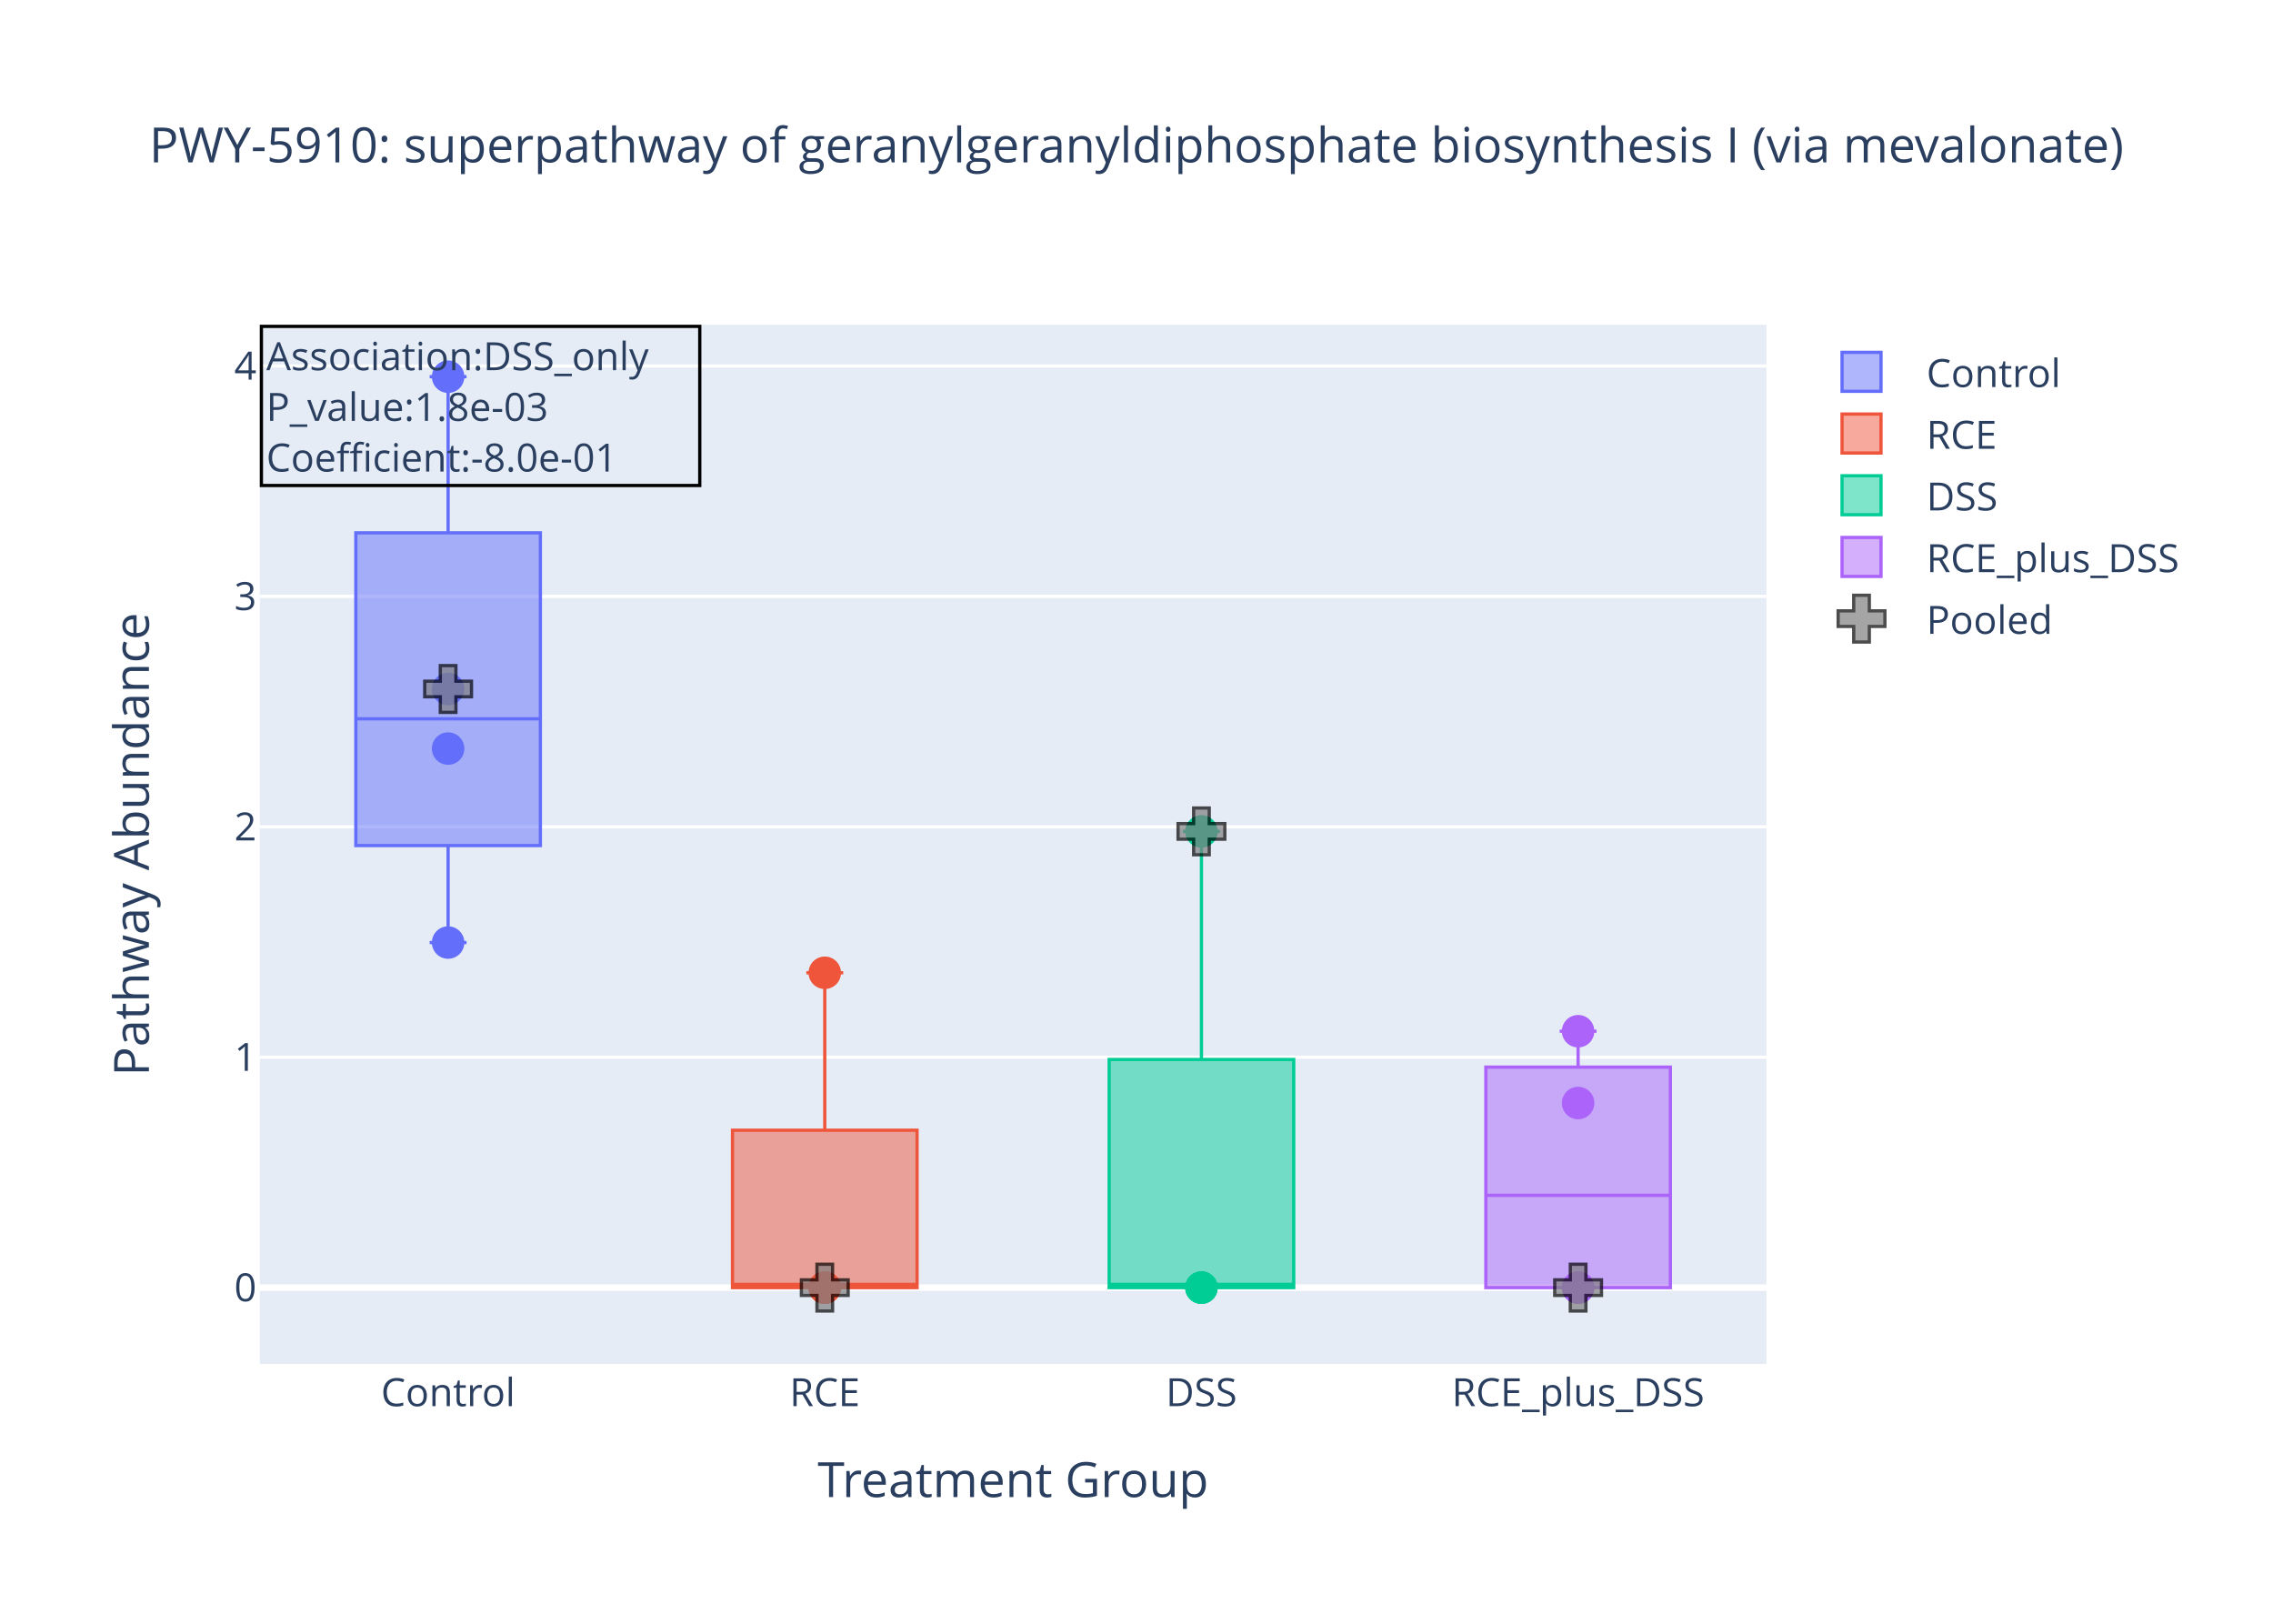
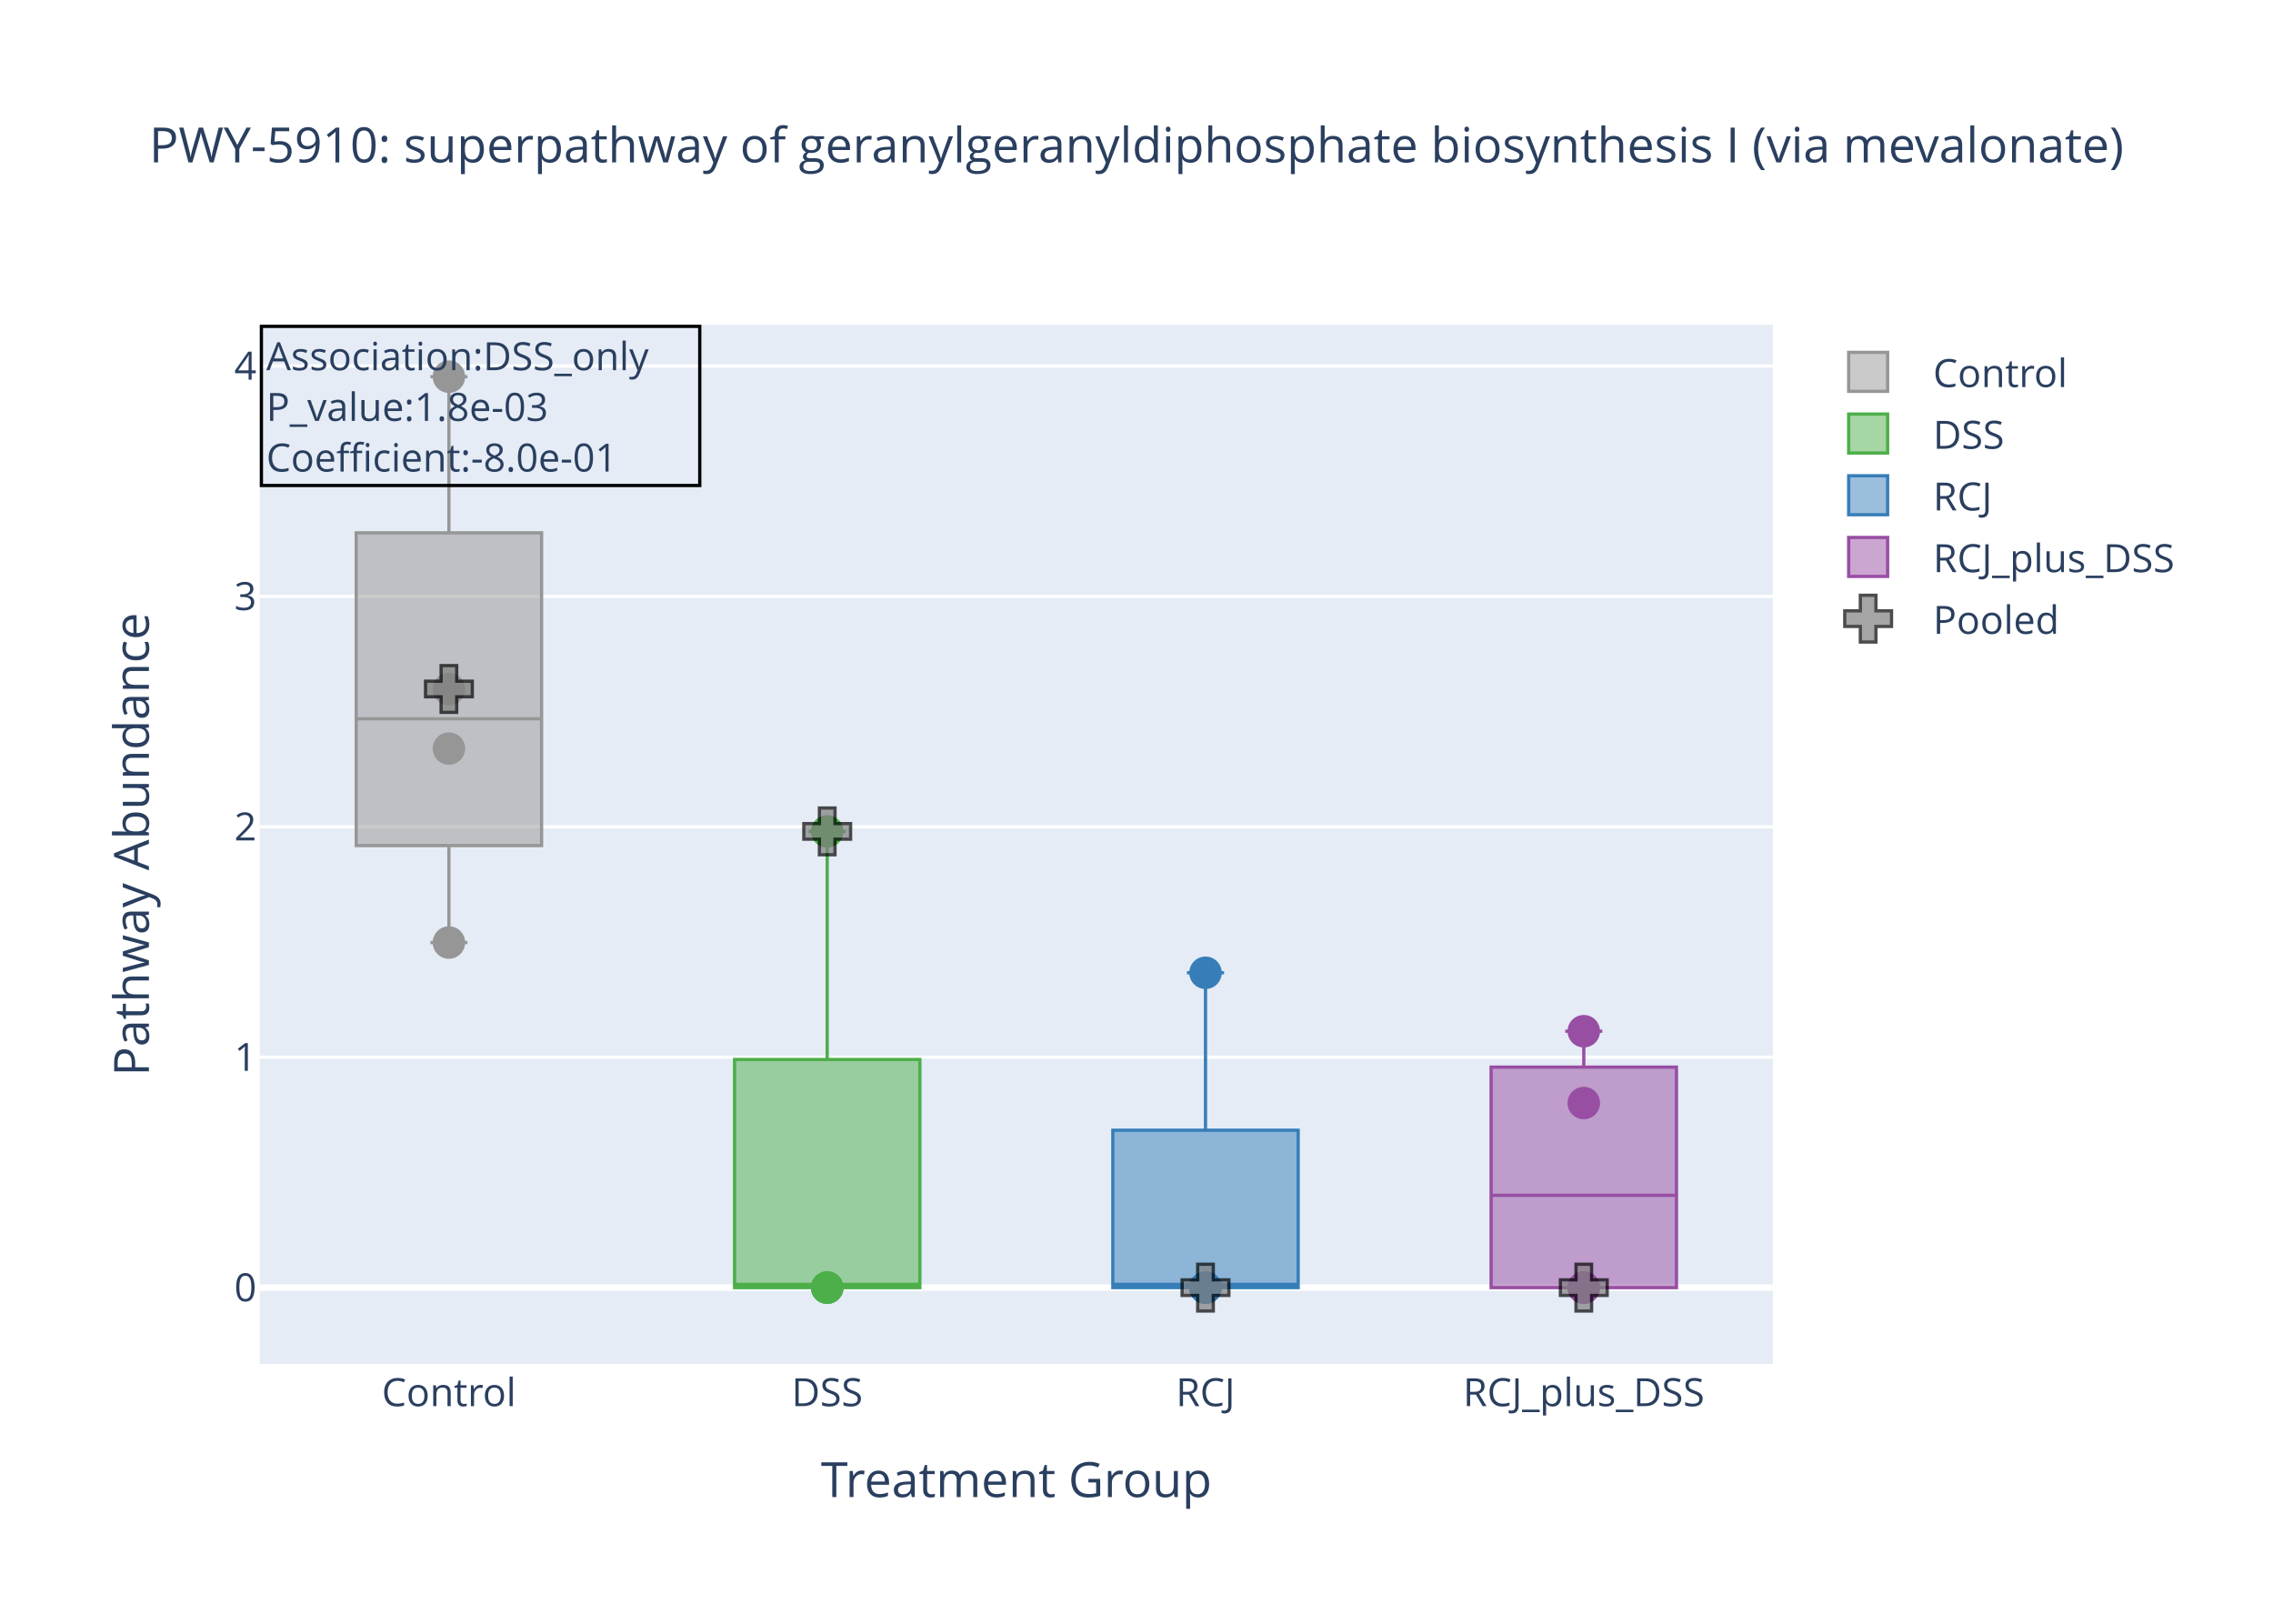
- <svg xmlns="http://www.w3.org/2000/svg" class="main-svg" width="700" height="500" style="" viewBox="0 0 700 500">
+ <svg xmlns="http://www.w3.org/2000/svg" class="main-svg" width="700" height="500" viewBox="0 0 700 500" style="">
  <rect x="0" y="0" width="700" height="500" style="fill: rgb(255, 255, 255); fill-opacity: 1;" />
-   <defs id="defs-8b8490">
+   <defs id="defs-fd965d">
    <g class="clips">
-       <clipPath id="clip8b8490xyplot" class="plotclip">
-         <rect width="464" height="320" />
-       </clipPath>
-       <clipPath class="axesclip" id="clip8b8490x">
-         <rect x="80" y="0" width="464" height="500" />
-       </clipPath>
-       <clipPath class="axesclip" id="clip8b8490y">
+       <clipPath id="clipfd965dxyplot" class="plotclip">
+         <rect width="466" height="320" />
+       </clipPath>
+       <clipPath class="axesclip" id="clipfd965dx">
+         <rect x="80" y="0" width="466" height="500" />
+       </clipPath>
+       <clipPath class="axesclip" id="clipfd965dy">
        <rect x="0" y="100" width="700" height="320" />
      </clipPath>
-       <clipPath class="axesclip" id="clip8b8490xy">
-         <rect x="80" y="100" width="464" height="320" />
+       <clipPath class="axesclip" id="clipfd965dxy">
+         <rect x="80" y="100" width="466" height="320" />
      </clipPath>
    </g>
    <g class="gradients" />
    <g class="patterns" />
  </defs>
  <g class="bglayer">
-     <rect class="bg" x="80" y="100" width="464" height="320" style="fill: rgb(229, 236, 246); fill-opacity: 1; stroke-width: 0;" />
+     <rect class="bg" x="80" y="100" width="466" height="320" style="fill: rgb(229, 236, 246); fill-opacity: 1; stroke-width: 0;" />
  </g>
  <g class="layer-below">
    <g class="imagelayer" />
    <g class="shapelayer" />
  </g>
  <g class="cartesianlayer">
    <g class="subplot xy">
      <g class="layer-subplot">
        <g class="shapelayer" />
        <g class="imagelayer" />
      </g>
      <g class="minor-gridlayer">
        <g class="x" />
        <g class="y" />
      </g>
      <g class="gridlayer">
        <g class="x" />
        <g class="y">
-           <path class="ygrid crisp" transform="translate(0,325.55)" d="M80,0h464" style="stroke: rgb(255, 255, 255); stroke-opacity: 1; stroke-width: 1px;" />
-           <path class="ygrid crisp" transform="translate(0,254.6)" d="M80,0h464" style="stroke: rgb(255, 255, 255); stroke-opacity: 1; stroke-width: 1px;" />
-           <path class="ygrid crisp" transform="translate(0,183.65)" d="M80,0h464" style="stroke: rgb(255, 255, 255); stroke-opacity: 1; stroke-width: 1px;" />
-           <path class="ygrid crisp" transform="translate(0,112.7)" d="M80,0h464" style="stroke: rgb(255, 255, 255); stroke-opacity: 1; stroke-width: 1px;" />
+           <path class="ygrid crisp" transform="translate(0,325.55)" d="M80,0h466" style="stroke: rgb(255, 255, 255); stroke-opacity: 1; stroke-width: 1px;" />
+           <path class="ygrid crisp" transform="translate(0,254.6)" d="M80,0h466" style="stroke: rgb(255, 255, 255); stroke-opacity: 1; stroke-width: 1px;" />
+           <path class="ygrid crisp" transform="translate(0,183.65)" d="M80,0h466" style="stroke: rgb(255, 255, 255); stroke-opacity: 1; stroke-width: 1px;" />
+           <path class="ygrid crisp" transform="translate(0,112.7)" d="M80,0h466" style="stroke: rgb(255, 255, 255); stroke-opacity: 1; stroke-width: 1px;" />
        </g>
      </g>
      <g class="zerolinelayer">
-         <path class="yzl zl crisp" transform="translate(0,396.5)" d="M80,0h464" style="stroke: rgb(255, 255, 255); stroke-opacity: 1; stroke-width: 2px;" />
+         <path class="yzl zl crisp" transform="translate(0,396.5)" d="M80,0h466" style="stroke: rgb(255, 255, 255); stroke-opacity: 1; stroke-width: 2px;" />
      </g>
      <path class="xlines-below" />
      <path class="ylines-below" />
      <g class="overlines-below" />
      <g class="xaxislayer-below" />
      <g class="yaxislayer-below" />
      <g class="overaxes-below" />
-       <g class="plot" transform="translate(80,100)" clip-path="url(#clip8b8490xyplot)">
+       <g class="plot" transform="translate(80,100)" clip-path="url(#clipfd965dxyplot)">
        <g class="boxlayer mlayer">
          <g class="trace boxes" style="opacity: 1;">
-             <path class="box" d="M29.58,121.34H86.42M29.58,160.38H86.42V64.08H29.58ZM58,160.38V190.24M58,64.08V16M52.32,190.24H63.68M52.32,16H63.68" style="vector-effect: non-scaling-stroke; stroke-width: 1px; stroke: rgb(99, 110, 250); stroke-opacity: 1; fill: rgb(99, 110, 250); fill-opacity: 0.5;" />
-             <g class="points">
-               <path class="point" transform="translate(58,190.24)" d="M5,0A5,5 0 1,1 0,-5A5,5 0 0,1 5,0Z" style="opacity: 1; stroke-width: 0px; fill: rgb(99, 110, 250); fill-opacity: 1;" />
-               <path class="point" transform="translate(58,130.51)" d="M5,0A5,5 0 1,1 0,-5A5,5 0 0,1 5,0Z" style="opacity: 1; stroke-width: 0px; fill: rgb(99, 110, 250); fill-opacity: 1;" />
-               <path class="point" transform="translate(58,112.16)" d="M5,0A5,5 0 1,1 0,-5A5,5 0 0,1 5,0Z" style="opacity: 1; stroke-width: 0px; fill: rgb(99, 110, 250); fill-opacity: 1;" />
-               <path class="point" transform="translate(58,16)" d="M5,0A5,5 0 1,1 0,-5A5,5 0 0,1 5,0Z" style="opacity: 1; stroke-width: 0px; fill: rgb(99, 110, 250); fill-opacity: 1;" />
-             </g>
-           </g>
-           <g class="trace boxes" style="opacity: 1;">
-             <path class="box" d="M145.58,295.5H202.42M145.58,296.5H202.42V248.03H145.58ZM174,296.5V296.5M174,248.03V199.55M168.32,296.5H179.68M168.32,199.55H179.68" style="vector-effect: non-scaling-stroke; stroke-width: 1px; stroke: rgb(239, 85, 59); stroke-opacity: 1; fill: rgb(239, 85, 59); fill-opacity: 0.5;" />
-             <g class="points">
-               <path class="point" transform="translate(174,296.5)" d="M5,0A5,5 0 1,1 0,-5A5,5 0 0,1 5,0Z" style="opacity: 1; stroke-width: 0px; fill: rgb(239, 85, 59); fill-opacity: 1;" />
-               <path class="point" transform="translate(174,296.5)" d="M5,0A5,5 0 1,1 0,-5A5,5 0 0,1 5,0Z" style="opacity: 1; stroke-width: 0px; fill: rgb(239, 85, 59); fill-opacity: 1;" />
-               <path class="point" transform="translate(174,296.5)" d="M5,0A5,5 0 1,1 0,-5A5,5 0 0,1 5,0Z" style="opacity: 1; stroke-width: 0px; fill: rgb(239, 85, 59); fill-opacity: 1;" />
-               <path class="point" transform="translate(174,199.55)" d="M5,0A5,5 0 1,1 0,-5A5,5 0 0,1 5,0Z" style="opacity: 1; stroke-width: 0px; fill: rgb(239, 85, 59); fill-opacity: 1;" />
-             </g>
-           </g>
-           <g class="trace boxes" style="opacity: 1;">
-             <path class="box" d="M261.58,295.5H318.42M261.58,296.5H318.42V226.25H261.58ZM290,296.5V296.5M290,226.25V156.01M284.32,296.5H295.68M284.32,156.01H295.68" style="vector-effect: non-scaling-stroke; stroke-width: 1px; stroke: rgb(0, 204, 150); stroke-opacity: 1; fill: rgb(0, 204, 150); fill-opacity: 0.5;" />
-             <g class="points">
-               <path class="point" transform="translate(290,296.5)" d="M5,0A5,5 0 1,1 0,-5A5,5 0 0,1 5,0Z" style="opacity: 1; stroke-width: 0px; fill: rgb(0, 204, 150); fill-opacity: 1;" />
-               <path class="point" transform="translate(290,296.5)" d="M5,0A5,5 0 1,1 0,-5A5,5 0 0,1 5,0Z" style="opacity: 1; stroke-width: 0px; fill: rgb(0, 204, 150); fill-opacity: 1;" />
-               <path class="point" transform="translate(290,296.5)" d="M5,0A5,5 0 1,1 0,-5A5,5 0 0,1 5,0Z" style="opacity: 1; stroke-width: 0px; fill: rgb(0, 204, 150); fill-opacity: 1;" />
-               <path class="point" transform="translate(290,156.01)" d="M5,0A5,5 0 1,1 0,-5A5,5 0 0,1 5,0Z" style="opacity: 1; stroke-width: 0px; fill: rgb(0, 204, 150); fill-opacity: 1;" />
-             </g>
-           </g>
-           <g class="trace boxes" style="opacity: 1;">
-             <path class="box" d="M377.58,268.08H434.42M377.58,296.5H434.42V228.6H377.58ZM406,296.5V296.5M406,228.6V217.54M400.32,296.5H411.68M400.32,217.54H411.68" style="vector-effect: non-scaling-stroke; stroke-width: 1px; stroke: rgb(171, 99, 250); stroke-opacity: 1; fill: rgb(171, 99, 250); fill-opacity: 0.5;" />
-             <g class="points">
-               <path class="point" transform="translate(406,296.5)" d="M5,0A5,5 0 1,1 0,-5A5,5 0 0,1 5,0Z" style="opacity: 1; stroke-width: 0px; fill: rgb(171, 99, 250); fill-opacity: 1;" />
-               <path class="point" transform="translate(406,296.5)" d="M5,0A5,5 0 1,1 0,-5A5,5 0 0,1 5,0Z" style="opacity: 1; stroke-width: 0px; fill: rgb(171, 99, 250); fill-opacity: 1;" />
-               <path class="point" transform="translate(406,239.66)" d="M5,0A5,5 0 1,1 0,-5A5,5 0 0,1 5,0Z" style="opacity: 1; stroke-width: 0px; fill: rgb(171, 99, 250); fill-opacity: 1;" />
-               <path class="point" transform="translate(406,217.54)" d="M5,0A5,5 0 1,1 0,-5A5,5 0 0,1 5,0Z" style="opacity: 1; stroke-width: 0px; fill: rgb(171, 99, 250); fill-opacity: 1;" />
+             <path class="box" d="M29.71,121.34H86.79M29.71,160.38H86.79V64.08H29.71ZM58.25,160.38V190.24M58.25,64.08V16M52.54,190.24H63.96M52.54,16H63.96" style="vector-effect: non-scaling-stroke; stroke-width: 1px; stroke: rgb(150, 150, 150); stroke-opacity: 1; fill: rgb(150, 150, 150); fill-opacity: 0.5;" />
+             <g class="points">
+               <path class="point" transform="translate(58.25,190.24)" d="M5,0A5,5 0 1,1 0,-5A5,5 0 0,1 5,0Z" style="opacity: 1; stroke-width: 0px; fill: rgb(150, 150, 150); fill-opacity: 1;" />
+               <path class="point" transform="translate(58.25,130.51)" d="M5,0A5,5 0 1,1 0,-5A5,5 0 0,1 5,0Z" style="opacity: 1; stroke-width: 0px; fill: rgb(150, 150, 150); fill-opacity: 1;" />
+               <path class="point" transform="translate(58.25,112.16)" d="M5,0A5,5 0 1,1 0,-5A5,5 0 0,1 5,0Z" style="opacity: 1; stroke-width: 0px; fill: rgb(150, 150, 150); fill-opacity: 1;" />
+               <path class="point" transform="translate(58.25,16)" d="M5,0A5,5 0 1,1 0,-5A5,5 0 0,1 5,0Z" style="opacity: 1; stroke-width: 0px; fill: rgb(150, 150, 150); fill-opacity: 1;" />
+             </g>
+           </g>
+           <g class="trace boxes" style="opacity: 1;">
+             <path class="box" d="M146.21,295.5H203.29M146.21,296.5H203.29V226.25H146.21ZM174.75,296.5V296.5M174.75,226.25V156.01M169.04,296.5H180.46M169.04,156.01H180.46" style="vector-effect: non-scaling-stroke; stroke-width: 1px; stroke: rgb(77, 175, 74); stroke-opacity: 1; fill: rgb(77, 175, 74); fill-opacity: 0.5;" />
+             <g class="points">
+               <path class="point" transform="translate(174.75,296.5)" d="M5,0A5,5 0 1,1 0,-5A5,5 0 0,1 5,0Z" style="opacity: 1; stroke-width: 0px; fill: rgb(77, 175, 74); fill-opacity: 1;" />
+               <path class="point" transform="translate(174.75,296.5)" d="M5,0A5,5 0 1,1 0,-5A5,5 0 0,1 5,0Z" style="opacity: 1; stroke-width: 0px; fill: rgb(77, 175, 74); fill-opacity: 1;" />
+               <path class="point" transform="translate(174.75,296.5)" d="M5,0A5,5 0 1,1 0,-5A5,5 0 0,1 5,0Z" style="opacity: 1; stroke-width: 0px; fill: rgb(77, 175, 74); fill-opacity: 1;" />
+               <path class="point" transform="translate(174.75,156.01)" d="M5,0A5,5 0 1,1 0,-5A5,5 0 0,1 5,0Z" style="opacity: 1; stroke-width: 0px; fill: rgb(77, 175, 74); fill-opacity: 1;" />
+             </g>
+           </g>
+           <g class="trace boxes" style="opacity: 1;">
+             <path class="box" d="M262.71,295.5H319.79M262.71,296.5H319.79V248.03H262.71ZM291.25,296.5V296.5M291.25,248.03V199.55M285.54,296.5H296.96M285.54,199.55H296.96" style="vector-effect: non-scaling-stroke; stroke-width: 1px; stroke: rgb(55, 126, 184); stroke-opacity: 1; fill: rgb(55, 126, 184); fill-opacity: 0.5;" />
+             <g class="points">
+               <path class="point" transform="translate(291.25,296.5)" d="M5,0A5,5 0 1,1 0,-5A5,5 0 0,1 5,0Z" style="opacity: 1; stroke-width: 0px; fill: rgb(55, 126, 184); fill-opacity: 1;" />
+               <path class="point" transform="translate(291.25,296.5)" d="M5,0A5,5 0 1,1 0,-5A5,5 0 0,1 5,0Z" style="opacity: 1; stroke-width: 0px; fill: rgb(55, 126, 184); fill-opacity: 1;" />
+               <path class="point" transform="translate(291.25,296.5)" d="M5,0A5,5 0 1,1 0,-5A5,5 0 0,1 5,0Z" style="opacity: 1; stroke-width: 0px; fill: rgb(55, 126, 184); fill-opacity: 1;" />
+               <path class="point" transform="translate(291.25,199.55)" d="M5,0A5,5 0 1,1 0,-5A5,5 0 0,1 5,0Z" style="opacity: 1; stroke-width: 0px; fill: rgb(55, 126, 184); fill-opacity: 1;" />
+             </g>
+           </g>
+           <g class="trace boxes" style="opacity: 1;">
+             <path class="box" d="M379.21,268.08H436.29M379.21,296.5H436.29V228.6H379.21ZM407.75,296.5V296.5M407.75,228.6V217.54M402.04,296.5H413.46M402.04,217.54H413.46" style="vector-effect: non-scaling-stroke; stroke-width: 1px; stroke: rgb(152, 78, 163); stroke-opacity: 1; fill: rgb(152, 78, 163); fill-opacity: 0.5;" />
+             <g class="points">
+               <path class="point" transform="translate(407.75,296.5)" d="M5,0A5,5 0 1,1 0,-5A5,5 0 0,1 5,0Z" style="opacity: 1; stroke-width: 0px; fill: rgb(152, 78, 163); fill-opacity: 1;" />
+               <path class="point" transform="translate(407.75,296.5)" d="M5,0A5,5 0 1,1 0,-5A5,5 0 0,1 5,0Z" style="opacity: 1; stroke-width: 0px; fill: rgb(152, 78, 163); fill-opacity: 1;" />
+               <path class="point" transform="translate(407.75,239.66)" d="M5,0A5,5 0 1,1 0,-5A5,5 0 0,1 5,0Z" style="opacity: 1; stroke-width: 0px; fill: rgb(152, 78, 163); fill-opacity: 1;" />
+               <path class="point" transform="translate(407.75,217.54)" d="M5,0A5,5 0 1,1 0,-5A5,5 0 0,1 5,0Z" style="opacity: 1; stroke-width: 0px; fill: rgb(152, 78, 163); fill-opacity: 1;" />
            </g>
          </g>
        </g>
        <g class="scatterlayer mlayer">
-           <g class="trace scatter trace54805b" style="stroke-miterlimit: 2; opacity: 1;">
+           <g class="trace scatter trace51f623" style="stroke-miterlimit: 2; opacity: 1;">
            <g class="fills" />
            <g class="errorbars" />
            <g class="lines" />
            <g class="points">
-               <path class="point" transform="translate(58,112.16)" d="M7.2,2.4H2.4V7.2H-2.4V2.4H-7.2V-2.4H-2.4V-7.2H2.4V-2.4H7.2Z" style="opacity: 0.7; stroke-width: 1px; fill: rgb(127, 127, 127); fill-opacity: 1; stroke: rgb(0, 0, 0); stroke-opacity: 1;" />
-               <path class="point" transform="translate(290,156.01)" d="M7.2,2.4H2.4V7.2H-2.4V2.4H-7.2V-2.4H-2.4V-7.2H2.4V-2.4H7.2Z" style="opacity: 0.7; stroke-width: 1px; fill: rgb(127, 127, 127); fill-opacity: 1; stroke: rgb(0, 0, 0); stroke-opacity: 1;" />
-               <path class="point" transform="translate(174,296.5)" d="M7.2,2.4H2.4V7.2H-2.4V2.4H-7.2V-2.4H-2.4V-7.2H2.4V-2.4H7.2Z" style="opacity: 0.7; stroke-width: 1px; fill: rgb(127, 127, 127); fill-opacity: 1; stroke: rgb(0, 0, 0); stroke-opacity: 1;" />
-               <path class="point" transform="translate(406,296.5)" d="M7.2,2.4H2.4V7.2H-2.4V2.4H-7.2V-2.4H-2.4V-7.2H2.4V-2.4H7.2Z" style="opacity: 0.7; stroke-width: 1px; fill: rgb(127, 127, 127); fill-opacity: 1; stroke: rgb(0, 0, 0); stroke-opacity: 1;" />
+               <path class="point" transform="translate(58.25,112.16)" d="M7.2,2.4H2.4V7.2H-2.4V2.4H-7.2V-2.4H-2.4V-7.2H2.4V-2.4H7.2Z" style="opacity: 0.7; stroke-width: 1px; fill: rgb(127, 127, 127); fill-opacity: 1; stroke: rgb(0, 0, 0); stroke-opacity: 1;" />
+               <path class="point" transform="translate(174.75,156.01)" d="M7.2,2.4H2.4V7.2H-2.4V2.4H-7.2V-2.4H-2.4V-7.2H2.4V-2.4H7.2Z" style="opacity: 0.7; stroke-width: 1px; fill: rgb(127, 127, 127); fill-opacity: 1; stroke: rgb(0, 0, 0); stroke-opacity: 1;" />
+               <path class="point" transform="translate(291.25,296.5)" d="M7.2,2.4H2.4V7.2H-2.4V2.4H-7.2V-2.4H-2.4V-7.2H2.4V-2.4H7.2Z" style="opacity: 0.7; stroke-width: 1px; fill: rgb(127, 127, 127); fill-opacity: 1; stroke: rgb(0, 0, 0); stroke-opacity: 1;" />
+               <path class="point" transform="translate(407.75,296.5)" d="M7.2,2.4H2.4V7.2H-2.4V2.4H-7.2V-2.4H-2.4V-7.2H2.4V-2.4H7.2Z" style="opacity: 0.7; stroke-width: 1px; fill: rgb(127, 127, 127); fill-opacity: 1; stroke: rgb(0, 0, 0); stroke-opacity: 1;" />
            </g>
            <g class="text" />
          </g>
        </g>
      </g>
      <g class="overplot" />
      <path class="xlines-above crisp" d="M0,0" style="fill: none;" />
      <path class="ylines-above crisp" d="M0,0" style="fill: none;" />
      <g class="overlines-above" />
      <g class="xaxislayer-above">
        <g class="xtick">
-           <text text-anchor="middle" x="0" y="433" transform="translate(138,0)" style="font-family: 'Open Sans', verdana, arial, sans-serif; font-size: 12px; fill: rgb(42, 63, 95); fill-opacity: 1; white-space: pre; opacity: 1;">Control</text>
-         </g>
-         <g class="xtick">
-           <text text-anchor="middle" x="0" y="433" transform="translate(254,0)" style="font-family: 'Open Sans', verdana, arial, sans-serif; font-size: 12px; fill: rgb(42, 63, 95); fill-opacity: 1; white-space: pre; opacity: 1;">RCE</text>
-         </g>
-         <g class="xtick">
-           <text text-anchor="middle" x="0" y="433" transform="translate(370,0)" style="font-family: 'Open Sans', verdana, arial, sans-serif; font-size: 12px; fill: rgb(42, 63, 95); fill-opacity: 1; white-space: pre; opacity: 1;">DSS</text>
-         </g>
-         <g class="xtick">
-           <text text-anchor="middle" x="0" y="433" transform="translate(486,0)" style="font-family: 'Open Sans', verdana, arial, sans-serif; font-size: 12px; fill: rgb(42, 63, 95); fill-opacity: 1; white-space: pre; opacity: 1;">RCE_plus_DSS</text>
+           <text text-anchor="middle" x="0" y="433" transform="translate(138.25,0)" style="font-family: 'Open Sans', verdana, arial, sans-serif; font-size: 12px; fill: rgb(42, 63, 95); fill-opacity: 1; white-space: pre; opacity: 1;">Control</text>
+         </g>
+         <g class="xtick">
+           <text text-anchor="middle" x="0" y="433" transform="translate(254.75,0)" style="font-family: 'Open Sans', verdana, arial, sans-serif; font-size: 12px; fill: rgb(42, 63, 95); fill-opacity: 1; white-space: pre; opacity: 1;">DSS</text>
+         </g>
+         <g class="xtick">
+           <text text-anchor="middle" x="0" y="433" transform="translate(371.25,0)" style="font-family: 'Open Sans', verdana, arial, sans-serif; font-size: 12px; fill: rgb(42, 63, 95); fill-opacity: 1; white-space: pre; opacity: 1;">RCJ</text>
+         </g>
+         <g class="xtick">
+           <text text-anchor="middle" x="0" y="433" transform="translate(487.75,0)" style="font-family: 'Open Sans', verdana, arial, sans-serif; font-size: 12px; fill: rgb(42, 63, 95); fill-opacity: 1; white-space: pre; opacity: 1;">RCJ_plus_DSS</text>
        </g>
      </g>
      <g class="yaxislayer-above">
        <g class="ytick">
          <text text-anchor="end" x="79" y="4.2" transform="translate(0,396.5)" style="font-family: 'Open Sans', verdana, arial, sans-serif; font-size: 12px; fill: rgb(42, 63, 95); fill-opacity: 1; white-space: pre; opacity: 1;">0</text>
        </g>
        <g class="ytick">
          <text text-anchor="end" x="79" y="4.2" style="font-family: 'Open Sans', verdana, arial, sans-serif; font-size: 12px; fill: rgb(42, 63, 95); fill-opacity: 1; white-space: pre; opacity: 1;" transform="translate(0,325.55)">1</text>
        </g>
        <g class="ytick">
          <text text-anchor="end" x="79" y="4.2" style="font-family: 'Open Sans', verdana, arial, sans-serif; font-size: 12px; fill: rgb(42, 63, 95); fill-opacity: 1; white-space: pre; opacity: 1;" transform="translate(0,254.6)">2</text>
        </g>
        <g class="ytick">
          <text text-anchor="end" x="79" y="4.2" style="font-family: 'Open Sans', verdana, arial, sans-serif; font-size: 12px; fill: rgb(42, 63, 95); fill-opacity: 1; white-space: pre; opacity: 1;" transform="translate(0,183.65)">3</text>
        </g>
        <g class="ytick">
          <text text-anchor="end" x="79" y="4.2" style="font-family: 'Open Sans', verdana, arial, sans-serif; font-size: 12px; fill: rgb(42, 63, 95); fill-opacity: 1; white-space: pre; opacity: 1;" transform="translate(0,112.7)">4</text>
        </g>
      </g>
      <g class="overaxes-above" />
    </g>
  </g>
  <g class="polarlayer" />
  <g class="smithlayer" />
  <g class="ternarylayer" />
  <g class="geolayer" />
  <g class="funnelarealayer" />
  <g class="pielayer" />
  <g class="iciclelayer" />
  <g class="treemaplayer" />
  <g class="sunburstlayer" />
  <g class="glimages" />
-   <defs id="topdefs-8b8490">
+   <defs id="topdefs-fd965d">
    <g class="clips" />
-     <clipPath id="legend8b8490">
-       <rect width="135" height="105" x="0" y="0" />
+     <clipPath id="legendfd965d">
+       <rect width="133" height="105" x="0" y="0" />
    </clipPath>
  </defs>
  <g class="layer-above">
    <g class="imagelayer" />
    <g class="shapelayer" />
  </g>
  <g class="infolayer">
-     <g class="legend" pointer-events="all" transform="translate(553.28,100)">
-       <rect class="bg" shape-rendering="crispEdges" width="135" height="105" x="0" y="0" style="stroke: rgb(68, 68, 68); stroke-opacity: 1; fill: rgb(255, 255, 255); fill-opacity: 1; stroke-width: 0px;" />
-       <g class="scrollbox" transform="" clip-path="url(#legend8b8490)">
+     <g class="legend" pointer-events="all" transform="translate(555.32,100)">
+       <rect class="bg" shape-rendering="crispEdges" width="133" height="105" x="0" y="0" style="stroke: rgb(68, 68, 68); stroke-opacity: 1; fill: rgb(255, 255, 255); fill-opacity: 1; stroke-width: 0px;" />
+       <g class="scrollbox" transform="" clip-path="url(#legendfd965d)">
        <g class="groups">
          <g class="traces" transform="translate(0,14.5)" style="opacity: 1;">
            <text class="legendtext" text-anchor="start" x="40" y="4.68" style="font-family: 'Open Sans', verdana, arial, sans-serif; font-size: 12px; fill: rgb(42, 63, 95); fill-opacity: 1; white-space: pre;">Control</text>
            <g class="layers" style="opacity: 1;">
              <g class="legendfill" />
              <g class="legendlines" />
              <g class="legendsymbols">
                <g class="legendpoints">
-                   <path class="legendbox" d="M6,6H-6V-6H6Z" transform="translate(20,0)" style="stroke-width: 1px; fill: rgb(99, 110, 250); fill-opacity: 0.5; stroke: rgb(99, 110, 250); stroke-opacity: 1;" />
-                 </g>
-               </g>
-             </g>
-             <rect class="legendtoggle" x="0" y="-9.5" width="129.844" height="19" style="fill: rgb(0, 0, 0); fill-opacity: 0;" />
+                   <path class="legendbox" d="M6,6H-6V-6H6Z" transform="translate(20,0)" style="stroke-width: 1px; fill: rgb(150, 150, 150); fill-opacity: 0.5; stroke: rgb(150, 150, 150); stroke-opacity: 1;" />
+                 </g>
+               </g>
+             </g>
+             <rect class="legendtoggle" x="0" y="-9.5" width="127.703" height="19" style="fill: rgb(0, 0, 0); fill-opacity: 0;" />
          </g>
          <g class="traces" transform="translate(0,33.5)" style="opacity: 1;">
-             <text class="legendtext" text-anchor="start" x="40" y="4.68" style="font-family: 'Open Sans', verdana, arial, sans-serif; font-size: 12px; fill: rgb(42, 63, 95); fill-opacity: 1; white-space: pre;">RCE</text>
-             <g class="layers" style="opacity: 1;">
-               <g class="legendfill" />
-               <g class="legendlines" />
-               <g class="legendsymbols">
-                 <g class="legendpoints">
-                   <path class="legendbox" d="M6,6H-6V-6H6Z" transform="translate(20,0)" style="stroke-width: 1px; fill: rgb(239, 85, 59); fill-opacity: 0.5; stroke: rgb(239, 85, 59); stroke-opacity: 1;" />
-                 </g>
-               </g>
-             </g>
-             <rect class="legendtoggle" x="0" y="-9.5" width="129.844" height="19" style="fill: rgb(0, 0, 0); fill-opacity: 0;" />
+             <text class="legendtext" text-anchor="start" x="40" y="4.68" style="font-family: 'Open Sans', verdana, arial, sans-serif; font-size: 12px; fill: rgb(42, 63, 95); fill-opacity: 1; white-space: pre;">DSS</text>
+             <g class="layers" style="opacity: 1;">
+               <g class="legendfill" />
+               <g class="legendlines" />
+               <g class="legendsymbols">
+                 <g class="legendpoints">
+                   <path class="legendbox" d="M6,6H-6V-6H6Z" transform="translate(20,0)" style="stroke-width: 1px; fill: rgb(77, 175, 74); fill-opacity: 0.5; stroke: rgb(77, 175, 74); stroke-opacity: 1;" />
+                 </g>
+               </g>
+             </g>
+             <rect class="legendtoggle" x="0" y="-9.5" width="127.703" height="19" style="fill: rgb(0, 0, 0); fill-opacity: 0;" />
          </g>
          <g class="traces" transform="translate(0,52.5)" style="opacity: 1;">
-             <text class="legendtext" text-anchor="start" x="40" y="4.68" style="font-family: 'Open Sans', verdana, arial, sans-serif; font-size: 12px; fill: rgb(42, 63, 95); fill-opacity: 1; white-space: pre;">DSS</text>
-             <g class="layers" style="opacity: 1;">
-               <g class="legendfill" />
-               <g class="legendlines" />
-               <g class="legendsymbols">
-                 <g class="legendpoints">
-                   <path class="legendbox" d="M6,6H-6V-6H6Z" transform="translate(20,0)" style="stroke-width: 1px; fill: rgb(0, 204, 150); fill-opacity: 0.5; stroke: rgb(0, 204, 150); stroke-opacity: 1;" />
-                 </g>
-               </g>
-             </g>
-             <rect class="legendtoggle" x="0" y="-9.5" width="129.844" height="19" style="fill: rgb(0, 0, 0); fill-opacity: 0;" />
+             <text class="legendtext" text-anchor="start" x="40" y="4.68" style="font-family: 'Open Sans', verdana, arial, sans-serif; font-size: 12px; fill: rgb(42, 63, 95); fill-opacity: 1; white-space: pre;">RCJ</text>
+             <g class="layers" style="opacity: 1;">
+               <g class="legendfill" />
+               <g class="legendlines" />
+               <g class="legendsymbols">
+                 <g class="legendpoints">
+                   <path class="legendbox" d="M6,6H-6V-6H6Z" transform="translate(20,0)" style="stroke-width: 1px; fill: rgb(55, 126, 184); fill-opacity: 0.5; stroke: rgb(55, 126, 184); stroke-opacity: 1;" />
+                 </g>
+               </g>
+             </g>
+             <rect class="legendtoggle" x="0" y="-9.5" width="127.703" height="19" style="fill: rgb(0, 0, 0); fill-opacity: 0;" />
          </g>
          <g class="traces" transform="translate(0,71.5)" style="opacity: 1;">
-             <text class="legendtext" text-anchor="start" x="40" y="4.68" style="font-family: 'Open Sans', verdana, arial, sans-serif; font-size: 12px; fill: rgb(42, 63, 95); fill-opacity: 1; white-space: pre;">RCE_plus_DSS</text>
-             <g class="layers" style="opacity: 1;">
-               <g class="legendfill" />
-               <g class="legendlines" />
-               <g class="legendsymbols">
-                 <g class="legendpoints">
-                   <path class="legendbox" d="M6,6H-6V-6H6Z" transform="translate(20,0)" style="stroke-width: 1px; fill: rgb(171, 99, 250); fill-opacity: 0.5; stroke: rgb(171, 99, 250); stroke-opacity: 1;" />
-                 </g>
-               </g>
-             </g>
-             <rect class="legendtoggle" x="0" y="-9.5" width="129.844" height="19" style="fill: rgb(0, 0, 0); fill-opacity: 0;" />
+             <text class="legendtext" text-anchor="start" x="40" y="4.68" style="font-family: 'Open Sans', verdana, arial, sans-serif; font-size: 12px; fill: rgb(42, 63, 95); fill-opacity: 1; white-space: pre;">RCJ_plus_DSS</text>
+             <g class="layers" style="opacity: 1;">
+               <g class="legendfill" />
+               <g class="legendlines" />
+               <g class="legendsymbols">
+                 <g class="legendpoints">
+                   <path class="legendbox" d="M6,6H-6V-6H6Z" transform="translate(20,0)" style="stroke-width: 1px; fill: rgb(152, 78, 163); fill-opacity: 0.5; stroke: rgb(152, 78, 163); stroke-opacity: 1;" />
+                 </g>
+               </g>
+             </g>
+             <rect class="legendtoggle" x="0" y="-9.5" width="127.703" height="19" style="fill: rgb(0, 0, 0); fill-opacity: 0;" />
          </g>
          <g class="traces" transform="translate(0,90.5)" style="opacity: 1;">
            <text class="legendtext" text-anchor="start" x="40" y="4.68" style="font-family: 'Open Sans', verdana, arial, sans-serif; font-size: 12px; fill: rgb(42, 63, 95); fill-opacity: 1; white-space: pre;">Pooled</text>
            <g class="layers" style="opacity: 1;">
              <g class="legendfill" />
              <g class="legendlines" />
              <g class="legendsymbols">
                <g class="legendpoints">
                  <path class="scatterpts" transform="translate(20,0)" d="M7.2,2.4H2.4V7.2H-2.4V2.4H-7.2V-2.4H-2.4V-7.2H2.4V-2.4H7.2Z" style="opacity: 0.7; stroke-width: 1px; fill: rgb(127, 127, 127); fill-opacity: 1; stroke: rgb(0, 0, 0); stroke-opacity: 1;" />
                </g>
              </g>
            </g>
-             <rect class="legendtoggle" x="0" y="-9.5" width="129.844" height="19" style="fill: rgb(0, 0, 0); fill-opacity: 0;" />
+             <rect class="legendtoggle" x="0" y="-9.5" width="127.703" height="19" style="fill: rgb(0, 0, 0); fill-opacity: 0;" />
          </g>
        </g>
      </g>
      <rect class="scrollbar" rx="20" ry="3" width="0" height="0" x="0" y="0" style="fill: rgb(128, 139, 164); fill-opacity: 1;" />
    </g>
    <g class="g-gtitle">
      <text class="gtitle" x="350" y="50" text-anchor="middle" dy="0em" style="font-family: 'Open Sans', verdana, arial, sans-serif; font-size: 15px; fill: rgb(42, 63, 95); opacity: 1; font-weight: normal; white-space: pre;">PWY-5910: superpathway of geranylgeranyldiphosphate biosynthesis I (via mevalonate)</text>
    </g>
    <g class="g-xtitle">
-       <text class="xtitle" x="312" y="461" text-anchor="middle" style="font-family: 'Open Sans', verdana, arial, sans-serif; font-size: 15px; fill: rgb(42, 63, 95); opacity: 1; font-weight: normal; white-space: pre;">Treatment Group</text>
+       <text class="xtitle" x="313" y="461" text-anchor="middle" style="font-family: 'Open Sans', verdana, arial, sans-serif; font-size: 15px; fill: rgb(42, 63, 95); opacity: 1; font-weight: normal; white-space: pre;">Treatment Group</text>
    </g>
    <g class="g-ytitle">
      <text class="ytitle" transform="rotate(-90,45.85938,260)" x="45.859" y="260" text-anchor="middle" style="font-family: 'Open Sans', verdana, arial, sans-serif; font-size: 15px; fill: rgb(42, 63, 95); opacity: 1; font-weight: normal; white-space: pre;">Pathway Abundance</text>
    </g>
    <g class="annotation" data-index="0" style="opacity: 1;">
      <g class="annotation-text-g" transform="rotate(0,148,125)">
        <g class="cursor-pointer" transform="translate(80,100)">
          <rect class="bg" x="0.5" y="0.5" width="135" height="49" style="stroke-width: 1px; stroke: rgb(0, 0, 0); stroke-opacity: 1; fill: rgb(0, 0, 0); fill-opacity: 0;" />
          <text class="annotation-text" text-anchor="start" x="2" y="14" style="font-family: 'Open Sans', verdana, arial, sans-serif; font-size: 12px; fill: rgb(42, 63, 95); fill-opacity: 1; white-space: pre;">
            <tspan class="line" dy="0em" x="2" y="14">Association:DSS_only</tspan>
            <tspan class="line" dy="1.3em" x="2" y="14">P_value:1.8e-03</tspan>
            <tspan class="line" dy="2.6em" x="2" y="14">Coefficient:-8.0e-01</tspan>
          </text>
        </g>
      </g>
    </g>
  </g>
</svg>
